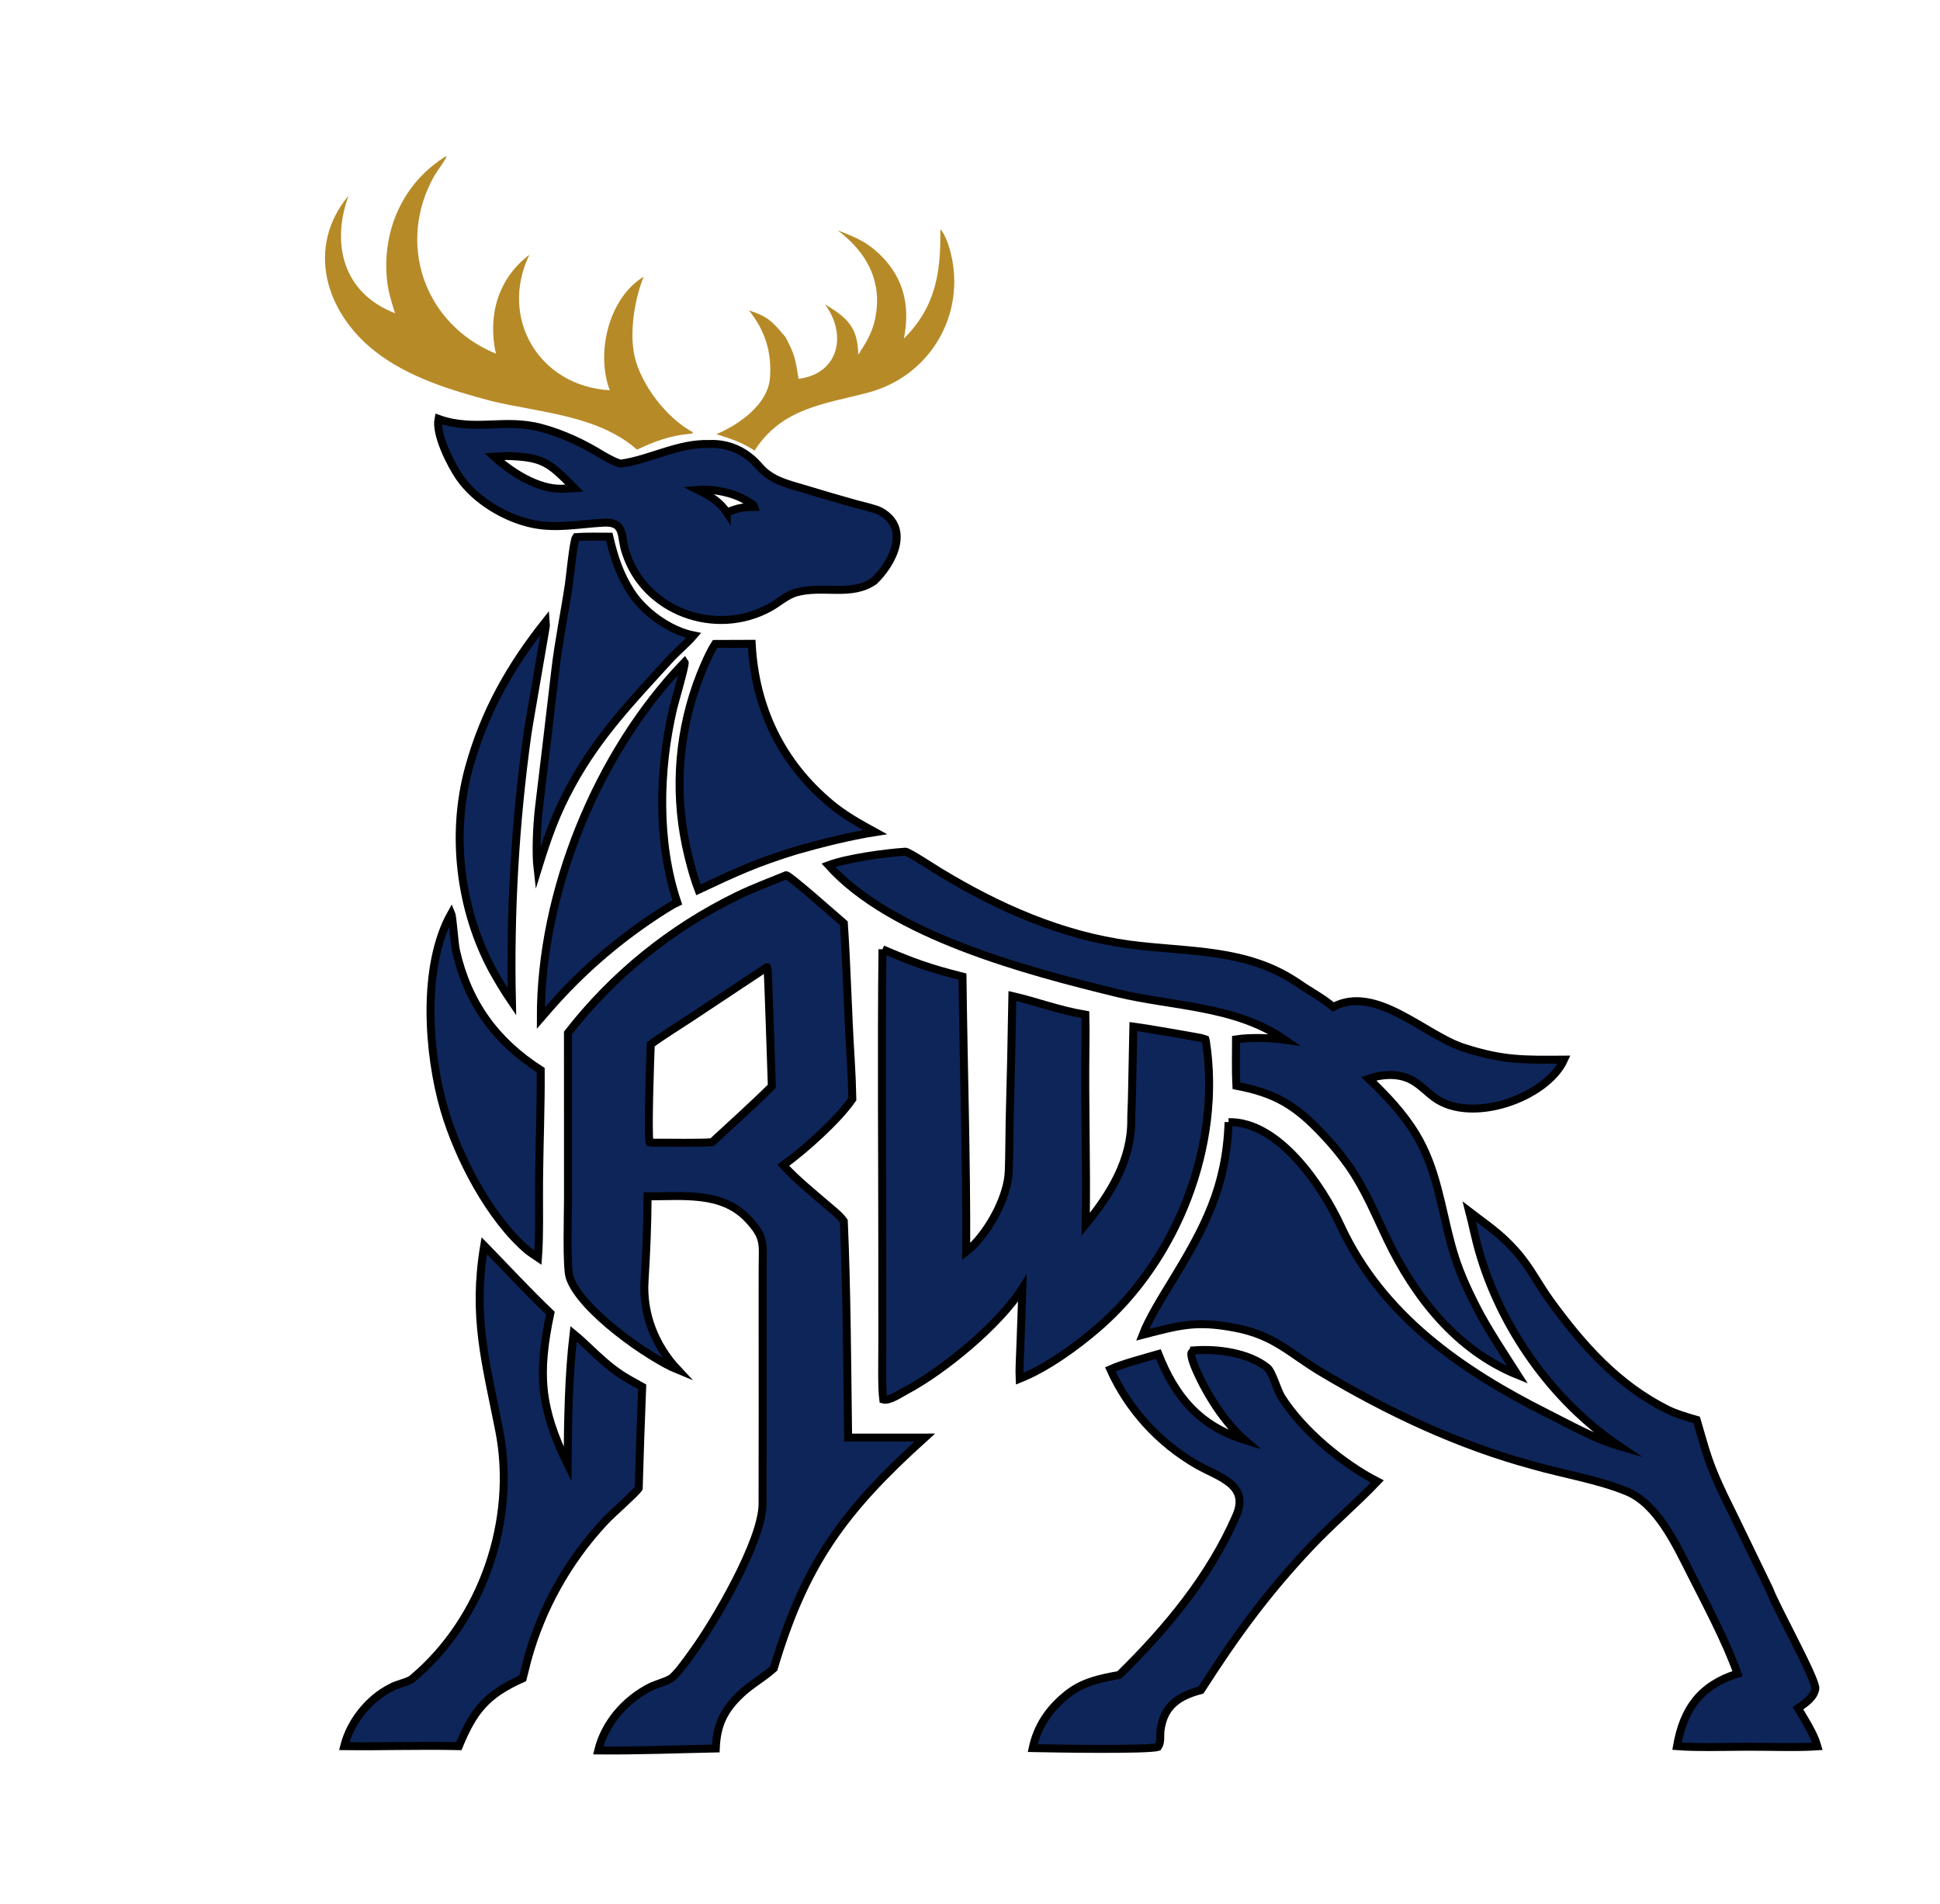
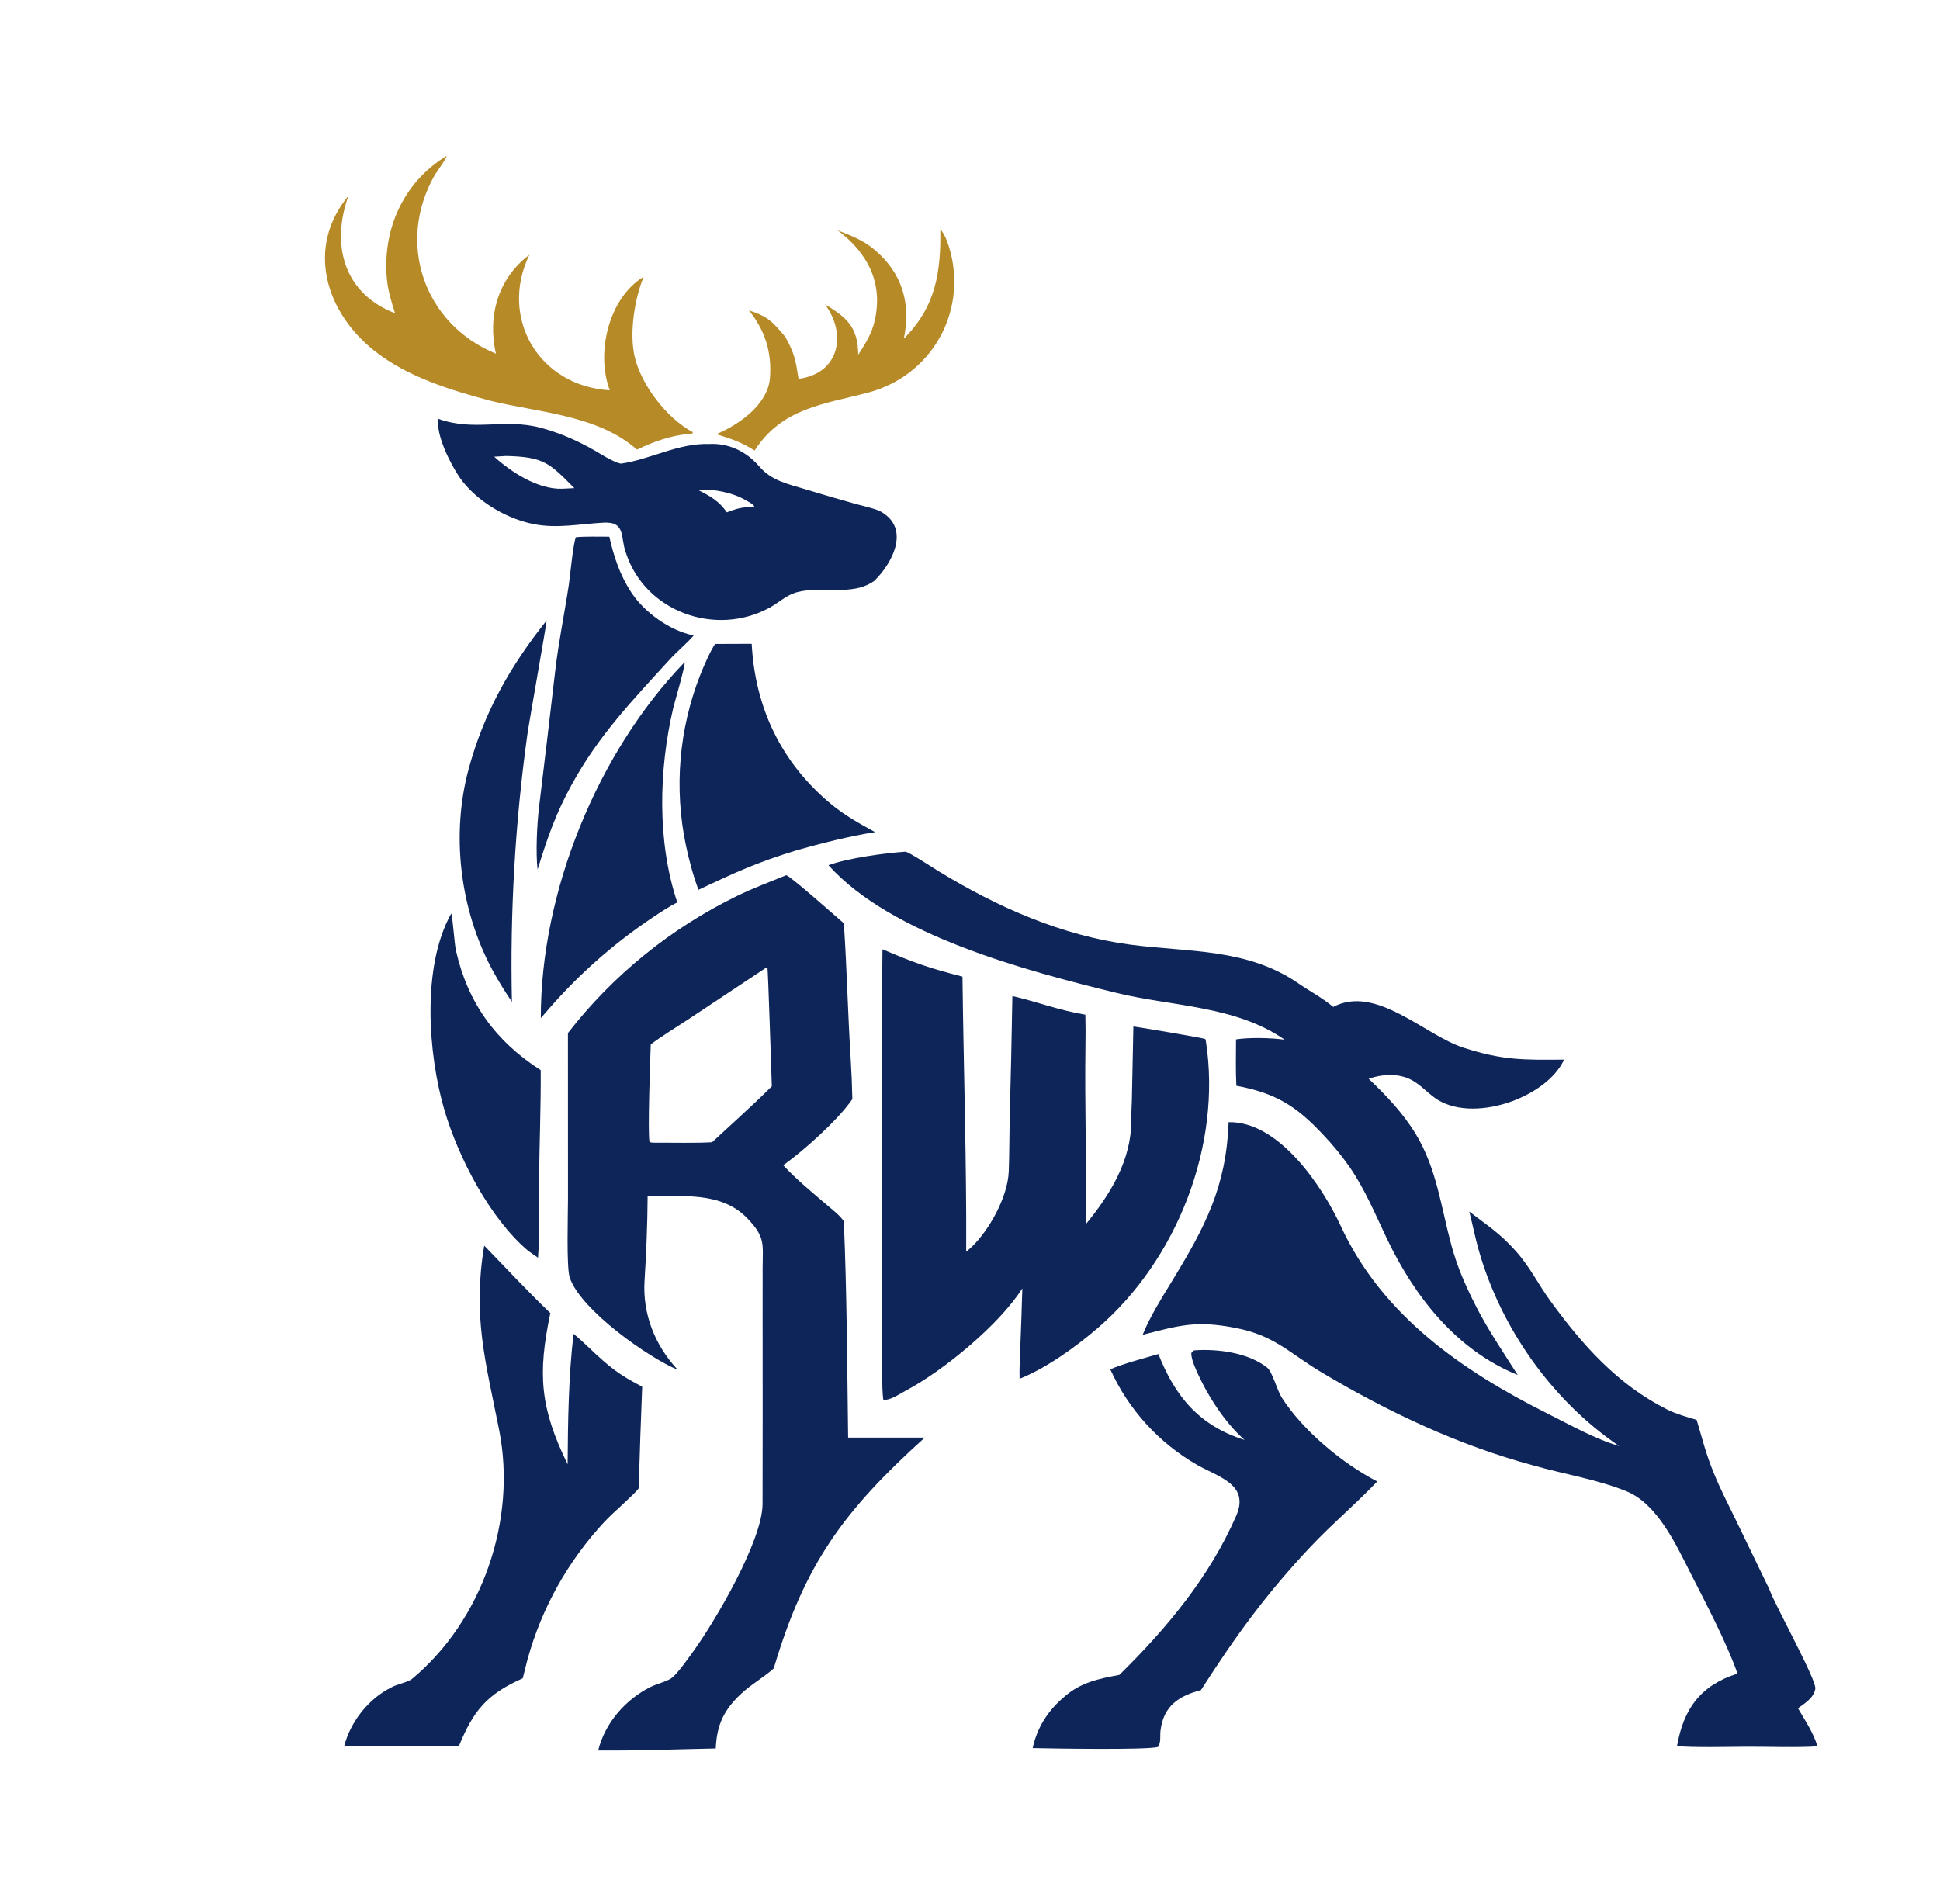
<svg xmlns="http://www.w3.org/2000/svg" version="1.1" width="730.745" height="717.186" viewBox="-4.245 220.314 730.745 717.186" id="svg2">
  <defs id="defs1">
    <clipPath id="clipPath1">
      <rect x="-12.045" y="634.089" transform="scale(0.35241,0.34745)" width="2048" height="2048" id="clip-1" fill="none" />
    </clipPath>
  </defs>
  <g fill="none" fill-rule="nonzero" stroke="none" stroke-width="1" stroke-linecap="butt" stroke-linejoin="miter" stroke-miterlimit="10" font-family="none" font-weight="none" font-size="none" id="g2">
    <g id="g1">
      <g id="stage">
        <g id="Layer2-1">
          <g clip-path="url(#clip-1)" id="Group-16305-1">
-             <path d="M291.89,550.041c1.297,0.05 19.012,15.795 21.716,18.108c1.153,16.945 1.499,34.046 2.577,51.008c0.319,5.017 0.527,10.201 0.625,15.228c-5.397,7.866 -18.111,19.262 -26.029,24.912c5.079,5.521 11.205,10.458 16.9,15.354c2.169,1.862 4.254,3.388 5.917,5.729c1.144,26.128 1.275,55.202 1.623,81.528l28.871,-0.014c-30.736,27.75 -45.268,47.77 -56.879,86.944c-3.252,3.033 -8.682,6.143 -12.414,9.676c-6.491,6.146 -9.053,11.716 -9.433,20.506c-14.361,0.285 -30.048,0.896 -44.283,0.747c2.526,-10.309 10.213,-19.179 19.776,-23.96c2.044,-1.021 6.72,-2.238 8.151,-3.523c2.689,-2.415 5.696,-6.862 7.879,-9.836c8.265,-11.375 26.059,-41.742 26.103,-55.529c0.07,-22.101 0.028,-45.626 0.023,-67.835l0.003,-20.756c0.001,-9.291 1.214,-11.771 -5.75,-19.019c-9.833,-10.232 -24.543,-8.221 -37.565,-8.3c-0.064,10.382 -0.503,21.434 -1.161,31.802c-0.786,12.383 3.848,24.304 12.487,33.535c-10.628,-4.343 -36.618,-22.438 -40.689,-34.807c-1.268,-3.853 -0.632,-24.318 -0.639,-29.446l-0.016,-62.602c16.927,-21.802 38.718,-39.47 63.684,-51.636c6.159,-3.001 12.204,-5.226 18.522,-7.814zM242.449,650.809c6.318,-0.042 15.554,0.198 21.524,-0.177c7.216,-6.695 15.614,-14.197 22.511,-21.09c-0.193,-4.218 -1.383,-44.226 -1.677,-44.775l-0.27,-0.031l-29.168,19.356c-3.547,2.338 -11.36,7.199 -14.488,9.69c-0.188,4.829 -1.224,33.765 -0.45,36.833c0.911,0.16 1.102,0.205 2.018,0.195z" id="CompoundPath-1-1-1" fill="#0e2559" style="stroke:#000000;stroke-width:3;stroke-dasharray:none;stroke-opacity:1" />
-             <path d="M458.53,643.072c18.942,-0.445 35.371,24.234 42.25,39.108c15.562,33.643 45.542,54.472 78.009,70.733c8.507,4.263 17.768,9.513 26.875,12.181c-25.398,-17.198 -44.622,-44.591 -52.896,-73.742c-1.381,-4.868 -2.312,-9.721 -3.577,-14.603c6.805,5.233 11.531,8.148 17.578,14.947c5.445,6.125 8.359,12.4 13.032,18.807c12.102,16.604 25.225,31.43 43.998,40.849c3.26,1.636 7.549,2.863 11.037,3.874c2.185,7.23 3.373,12.477 6.361,19.794c2.671,6.546 5.194,11.33 8.264,17.647l12.74,26.336c2.171,6.143 17.895,34.307 17.335,37.527c-0.606,3.488 -3.88,5.406 -6.537,7.341c2.594,4.44 5.98,9.492 7.327,14.349c-7.362,0.521 -18.991,0.104 -26.653,0.146c-7.478,0.042 -19.143,0.354 -26.244,-0.212c2.453,-13.943 8.74,-22.907 22.801,-27.337c-4.285,-12.129 -11.943,-26.489 -17.765,-37.99c-5.307,-10.482 -12.398,-25.822 -23.788,-30.579c-10.748,-4.489 -24.027,-6.605 -35.304,-9.847c-28.242,-7.595 -54.891,-20.197 -79.873,-35.113c-12.126,-7.241 -17.677,-13.936 -32.619,-16.764c-14.544,-2.755 -20.595,-0.994 -34.709,2.651c2.277,-5.997 7.415,-14.29 10.903,-19.995c12.507,-20.444 20.602,-35.676 21.455,-60.111z" id="Path-1-1-1" fill="#0e2559" style="stroke:#000000;stroke-width:3;stroke-dasharray:none;stroke-opacity:1" />
-             <path d="M328.16,577.936c11.87,5.066 17.667,7.143 30.135,10.298c0.412,34.227 1.561,69.551 1.403,103.639c0.617,-0.493 1.212,-1.008 1.79,-1.543c6.907,-6.483 13.874,-19.155 14.237,-28.702c0.243,-6.299 0.197,-12.855 0.338,-19.186c0.423,-15.628 0.768,-31.26 1.029,-46.891c9.307,2.14 17.194,5.295 27.488,7.029c0.109,3.839 0.099,7.852 0.039,11.702c-0.335,22.365 0.5,44.942 0.095,67.279c9.205,-11.198 17.247,-24.206 17.152,-39.126c-0.014,-2.477 0.162,-5.184 0.233,-7.682l0.567,-27.73c1.903,0.208 26.314,4.322 27.09,4.718l0.222,0.83c6.054,39.067 -10.791,82.24 -40.661,107.996c-8.225,7.091 -19.382,15.142 -29.504,19.172c-0.152,-3.137 0.144,-8.238 0.254,-11.563c0.303,-7.494 0.56,-14.992 0.772,-22.49c-8.694,13.686 -29.581,30.936 -43.909,38.532c-2.213,1.174 -6.246,3.964 -8.482,3.342c-0.608,-4.59 -0.351,-14.554 -0.352,-19.599l-0.006,-36.058c-0.002,-37.788 -0.373,-76.226 0.07,-113.969z" id="Path-1-1-1-1" fill="#0e2559" style="stroke:#000000;stroke-width:3;stroke-dasharray:none;stroke-opacity:1" />
-             <path d="M336.819,541.17c1.333,0.141 10.955,6.439 12.757,7.536c22.036,13.409 46.063,24.081 71.93,27.489c22.226,2.929 43.991,1.251 63.437,14.662c4.239,2.925 8.969,5.392 13,8.801c16.056,-8.547 34.451,10.621 49.023,15.336c15.058,4.871 22.79,4.607 37.933,4.517c-6.597,14.454 -34.86,24.408 -48.734,14.36c-3.158,-2.286 -6.03,-5.556 -9.656,-7.161c-4.659,-2.064 -10.491,-1.675 -15.206,0.003c6.639,6.317 12.881,12.883 17.649,20.694c7.979,13.067 9.575,27.563 13.49,41.982c2.354,8.665 5.392,15.381 9.427,23.327c4.345,8.509 10.424,17.532 15.562,25.593c-23.097,-9.364 -38.783,-29.463 -49.147,-51.106c-4.514,-9.423 -8.271,-18.706 -14.283,-27.399c-3.048,-4.34 -6.428,-8.446 -10.107,-12.282c-10.037,-10.67 -17.726,-15.42 -32.432,-18.168c-0.3,-5.424 -0.134,-11.966 -0.127,-17.476c4.923,-0.789 13.402,-0.587 18.322,0.122c-18.572,-12.894 -42.381,-12.505 -63.201,-17.591c-33.955,-8.293 -84.813,-21.649 -108.649,-48.137c7.044,-2.635 21.328,-4.611 29.012,-5.102z" id="Path-1-1-1-2" fill="#0e2559" style="stroke:#000000;stroke-width:3;stroke-dasharray:none;stroke-opacity:1" />
-             <path d="M160.918,378.135c13.729,4.867 24.832,-0.379 38.731,3.393c8.355,2.267 15.784,5.807 23.113,10.288c1.222,0.747 5.844,3.317 7.088,3.134c11.105,-1.639 21.373,-7.723 32.976,-7.363c7.427,-0.403 14.118,2.836 18.871,8.396c4.67,5.462 10.787,6.645 17.446,8.658c6.27,1.915 12.564,3.755 18.879,5.519c2.293,0.643 7.482,1.757 9.372,2.805c11.762,6.521 4.09,20.06 -2.379,26.22c-8.583,6.019 -19.35,1.519 -29.369,4.307c-3.794,1.127 -6.573,3.882 -10.027,5.765c-20.379,11.107 -46.877,1.473 -54.062,-20.571c-2.251,-5.837 0.109,-11.94 -8.499,-11.47c-9.004,0.492 -17.475,2.311 -26.373,0.533c-10.455,-2.089 -21.833,-8.929 -27.85,-17.652c-3.333,-4.833 -9.038,-16.128 -7.917,-21.961zM181.912,392.365c6.366,5.816 16.488,12.365 25.557,12.074l4.629,-0.233c-9.357,-9.43 -11.463,-11.788 -25.705,-12.106zM269.503,413.321c4.161,-1.509 5.311,-1.912 9.679,-1.988l0.77,-0.006c-0.285,-1.031 -2.006,-1.801 -3.025,-2.413c-4.988,-2.996 -12.442,-4.549 -18.268,-4.027c4.387,2.183 8.072,4.242 10.844,8.435z" id="CompoundPath-1-1-1-1" fill="#0e2559" style="stroke:#000000;stroke-width:3;stroke-dasharray:none;stroke-opacity:1" />
-             <path d="M178.145,689.581c8.602,8.825 15.802,16.681 24.912,25.422c-4.835,22.983 -3.886,35.669 6.506,56.953c0.107,-15.868 0.347,-33.365 2.237,-49.136c3.706,2.991 7.66,7.14 11.431,10.378c5.481,4.704 8.216,6.164 14.418,9.565c-0.51,12.748 -0.947,25.495 -1.31,38.25c-1.642,2.311 -9.888,9.332 -12.943,12.654c-13.708,14.742 -23.632,32.503 -28.941,51.804l-1.797,7.119c-13.637,6.039 -18.6,12.258 -24.066,25.555c-14.234,-0.323 -28.863,0.177 -43.188,0.003c2.298,-9.075 9.149,-17.873 17.66,-22.077c1.889,-1.206 6.388,-1.984 7.942,-3.304c26.614,-22.167 39.418,-59.986 32.778,-93.64c-5.067,-25.673 -10.094,-42.77 -5.641,-69.548z" id="Path-1-1-1-3" fill="#0e2559" style="stroke:#000000;stroke-width:3;stroke-dasharray:none;stroke-opacity:1" />
-             <path d="M445.523,729.043c8.673,-0.657 20.359,0.796 27.562,6.518c1.91,1.518 3.718,8.492 5.417,11.167c7.894,12.428 22.871,24.922 36.023,31.701c-7.658,8.092 -17.035,16.021 -25.056,24.526c-16.782,17.8 -28.284,33.692 -41.355,54.076c-8.172,2.158 -14.043,5.802 -15.224,15.197c-0.261,2.088 0.278,4.437 -0.927,6.202c-3.51,1.237 -40.774,0.598 -47.223,0.452c1.723,-7.981 5.917,-14.367 12.2,-19.585c6.114,-5.246 12.842,-6.577 20.45,-7.995c17.846,-17.542 34,-36.947 44.019,-59.958c5.089,-11.685 -6.467,-14.513 -14.53,-19.04c-14.554,-8.318 -26.071,-20.961 -32.897,-36.12c4.366,-1.994 13.138,-4.312 18.103,-5.747c6.29,15.944 15.435,27.031 32.464,32.337c-7.672,-6.737 -14.262,-17.219 -18.279,-26.444c-0.768,-1.762 -1.734,-4.121 -1.79,-6.056c-0.014,-0.479 0.663,-0.883 1.043,-1.23z" id="Path-1-1-1-4" fill="#0e2559" style="stroke:#000000;stroke-width:3;stroke-dasharray:none;stroke-opacity:1" />
-             <path d="M163.87,279.097l0.083,0.165c-0.083,0.854 -3.82,5.902 -4.561,7.21c-14.276,25.195 -4.211,55.82 23.154,67.082c-3.157,-14.156 0.694,-28.253 12.616,-37.267c-11.49,23.695 3.498,49.511 30.289,51.057c-5.304,-13.845 -0.532,-34.736 12.767,-42.787c-3.441,8.322 -5.457,21.142 -3.425,30.031c2.457,10.749 12.099,23.267 21.883,28.52c0.047,0.174 -0.068,0.354 -0.117,0.527l-1.403,0.149c-7.154,0.715 -12.997,2.849 -19.46,5.92c-14.657,-12.939 -36.503,-13.909 -54.754,-18.288c-15.316,-4.077 -31.419,-8.933 -43.952,-18.779c-18.678,-14.673 -26.093,-39.139 -9.959,-58.611c-6.618,18.274 -2.003,36.753 17.514,44.279c-1.273,-4.049 -2.582,-8.218 -3.012,-12.442c-1.917,-18.868 6.053,-36.793 22.338,-46.766z" id="Path-1-1-1-5" fill="#b78a28" />
-             <path d="M265.11,462.906c4.596,-0.043 9.192,-0.059 13.788,-0.051c1.288,24.019 11.039,44.74 29.929,60.413c5.118,4.246 10.734,7.358 16.54,10.537c-9.191,1.424 -20.657,4.299 -29.534,6.834c-15.252,4.684 -22.833,8.23 -36.984,14.882c-1.9,-4.986 -3.645,-11.512 -4.737,-16.769c-4.499,-21.482 -2.611,-43.788 5.436,-64.238c1.326,-3.325 3.644,-8.728 5.562,-11.608z" id="Path-1-1-1-6" fill="#0e2559" style="stroke:#000000;stroke-width:3;stroke-dasharray:none;stroke-opacity:1" />
-             <path d="M253.63,469.77c0.488,0.672 -3.818,15.283 -4.304,17.359c-5.426,23.185 -6.114,50.384 1.551,73.163c-2.712,1.277 -6.735,3.963 -9.307,5.678c-14.348,9.59 -27.351,21.003 -38.673,33.946l-3.431,3.954c-0.109,-47.233 21.171,-99.889 54.164,-134.1z" id="Path-1-1-1-7" fill="#0e2559" style="stroke:#000000;stroke-width:3;stroke-dasharray:none;stroke-opacity:1" />
-             <path d="M165.723,564.477c0.586,1.387 1.134,11.1 1.811,14.081c4.447,19.582 14.96,34.098 31.893,44.907c0.098,13.457 -0.485,27.681 -0.622,41.221c-0.089,8.759 0.242,21.069 -0.393,29.439c-1.239,-0.82 -2.51,-1.748 -3.731,-2.602c-14.38,-12.136 -26.296,-35.175 -31.524,-53.003c-6.243,-21.291 -8.573,-54.233 2.566,-74.043z" id="Path-1-1-1-8" fill="#0e2559" style="stroke:#000000;stroke-width:3;stroke-dasharray:none;stroke-opacity:1" />
-             <path d="M212.739,422.684c3.69,-0.319 8.726,-0.18 12.521,-0.18c1.741,7.512 3.884,14.181 8.152,20.792c4.933,7.64 14.578,14.6 23.629,16.421c-2.598,3.044 -6.267,6.024 -9.075,9.106c-14.117,15.494 -26.719,28.54 -36.862,47.09c-6.118,11.149 -9.078,19.839 -12.852,31.973c-0.751,-6.378 -0.224,-17.153 0.573,-23.712c2.075,-17.081 4.118,-34.366 6.108,-51.454c1.246,-10.698 3.5,-21.509 5.094,-32.153c0.452,-3.014 1.725,-16.588 2.711,-17.883z" id="Path-1-1-1-9" fill="#0e2559" style="stroke:#000000;stroke-width:3;stroke-dasharray:none;stroke-opacity:1" />
-             <path d="M201.661,454.058c0.108,0.552 -6.665,38.612 -7.282,43.106c-4.609,33.325 -6.547,66.956 -5.798,100.581c-2.672,-3.926 -5.149,-7.977 -7.423,-12.14c-12.177,-22.717 -15.608,-50.988 -8.803,-75.861c5.802,-21.205 15.613,-38.537 29.306,-55.686z" id="Path-1-1-1-10" fill="#0e2559" style="stroke:#000000;stroke-width:3;stroke-dasharray:none;stroke-opacity:1" />
-             <path d="M349.946,306.667c1.924,2.05 3.221,6.182 3.905,8.899c5.815,23.102 -7.578,46.423 -31.128,52.66c-16.529,4.377 -32.365,5.703 -42.733,21.831c-4.935,-3.163 -8.94,-4.49 -14.418,-6.165c8.567,-3.593 19.391,-11.207 20.194,-21.095c0.786,-9.665 -1.811,-17.996 -7.913,-25.564c7.325,2.405 8.893,4.276 13.727,10.018c3.477,6.37 3.861,8.634 4.968,15.781c15.383,-1.964 18.295,-16.848 9.951,-28.071c8.272,4.985 12.423,8.594 12.525,19.004c2.777,-4.31 5.045,-7.816 6.203,-12.844c3.283,-14.245 -2.715,-25.598 -13.93,-34.035c5.171,2.042 9.513,3.641 13.819,7.263c10.642,8.952 13.784,20.41 11.1,33.518c11.927,-11.836 14.001,-24.86 13.729,-41.199z" id="Path-1-1-1-11" fill="#b78a28" />
+             <path d="M291.89,550.041c1.297,0.05 19.012,15.795 21.716,18.108c1.153,16.945 1.499,34.046 2.577,51.008c0.319,5.017 0.527,10.201 0.625,15.228c-5.397,7.866 -18.111,19.262 -26.029,24.912c5.079,5.521 11.205,10.458 16.9,15.354c2.169,1.862 4.254,3.388 5.917,5.729c1.144,26.128 1.275,55.202 1.623,81.528l28.871,-0.014c-30.736,27.75 -45.268,47.77 -56.879,86.944c-3.252,3.033 -8.682,6.143 -12.414,9.676c-6.491,6.146 -9.053,11.716 -9.433,20.506c-14.361,0.285 -30.048,0.896 -44.283,0.747c2.526,-10.309 10.213,-19.179 19.776,-23.96c2.044,-1.021 6.72,-2.238 8.151,-3.523c2.689,-2.415 5.696,-6.862 7.879,-9.836c8.265,-11.375 26.059,-41.742 26.103,-55.529c0.07,-22.101 0.028,-45.626 0.023,-67.835l0.003,-20.756c0.001,-9.291 1.214,-11.771 -5.75,-19.019c-9.833,-10.232 -24.543,-8.221 -37.565,-8.3c-0.064,10.382 -0.503,21.434 -1.161,31.802c-0.786,12.383 3.848,24.304 12.487,33.535c-10.628,-4.343 -36.618,-22.438 -40.689,-34.807c-1.268,-3.853 -0.632,-24.318 -0.639,-29.446l-0.016,-62.602c16.927,-21.802 38.718,-39.47 63.684,-51.636c6.159,-3.001 12.204,-5.226 18.522,-7.814zM242.449,650.809c6.318,-0.042 15.554,0.198 21.524,-0.177c7.216,-6.695 15.614,-14.197 22.511,-21.09c-0.193,-4.218 -1.383,-44.226 -1.677,-44.775l-0.27,-0.031l-29.168,19.356c-3.547,2.338 -11.36,7.199 -14.488,9.69c-0.188,4.829 -1.224,33.765 -0.45,36.833c0.911,0.16 1.102,0.205 2.018,0.195z" id="CompoundPath-1-1-1" fill="#0e2559" style="stroke:none;stroke-width:3;stroke-dasharray:none;stroke-opacity:1" />
+             <path d="M458.53,643.072c18.942,-0.445 35.371,24.234 42.25,39.108c15.562,33.643 45.542,54.472 78.009,70.733c8.507,4.263 17.768,9.513 26.875,12.181c-25.398,-17.198 -44.622,-44.591 -52.896,-73.742c-1.381,-4.868 -2.312,-9.721 -3.577,-14.603c6.805,5.233 11.531,8.148 17.578,14.947c5.445,6.125 8.359,12.4 13.032,18.807c12.102,16.604 25.225,31.43 43.998,40.849c3.26,1.636 7.549,2.863 11.037,3.874c2.185,7.23 3.373,12.477 6.361,19.794c2.671,6.546 5.194,11.33 8.264,17.647l12.74,26.336c2.171,6.143 17.895,34.307 17.335,37.527c-0.606,3.488 -3.88,5.406 -6.537,7.341c2.594,4.44 5.98,9.492 7.327,14.349c-7.362,0.521 -18.991,0.104 -26.653,0.146c-7.478,0.042 -19.143,0.354 -26.244,-0.212c2.453,-13.943 8.74,-22.907 22.801,-27.337c-4.285,-12.129 -11.943,-26.489 -17.765,-37.99c-5.307,-10.482 -12.398,-25.822 -23.788,-30.579c-10.748,-4.489 -24.027,-6.605 -35.304,-9.847c-28.242,-7.595 -54.891,-20.197 -79.873,-35.113c-12.126,-7.241 -17.677,-13.936 -32.619,-16.764c-14.544,-2.755 -20.595,-0.994 -34.709,2.651c2.277,-5.997 7.415,-14.29 10.903,-19.995c12.507,-20.444 20.602,-35.676 21.455,-60.111z" id="Path-1-1-1" fill="#0e2559" style="stroke:none;stroke-width:3;stroke-dasharray:none;stroke-opacity:1" />
+             <path d="M328.16,577.936c11.87,5.066 17.667,7.143 30.135,10.298c0.412,34.227 1.561,69.551 1.403,103.639c0.617,-0.493 1.212,-1.008 1.79,-1.543c6.907,-6.483 13.874,-19.155 14.237,-28.702c0.243,-6.299 0.197,-12.855 0.338,-19.186c0.423,-15.628 0.768,-31.26 1.029,-46.891c9.307,2.14 17.194,5.295 27.488,7.029c0.109,3.839 0.099,7.852 0.039,11.702c-0.335,22.365 0.5,44.942 0.095,67.279c9.205,-11.198 17.247,-24.206 17.152,-39.126c-0.014,-2.477 0.162,-5.184 0.233,-7.682l0.567,-27.73c1.903,0.208 26.314,4.322 27.09,4.718l0.222,0.83c6.054,39.067 -10.791,82.24 -40.661,107.996c-8.225,7.091 -19.382,15.142 -29.504,19.172c-0.152,-3.137 0.144,-8.238 0.254,-11.563c0.303,-7.494 0.56,-14.992 0.772,-22.49c-8.694,13.686 -29.581,30.936 -43.909,38.532c-2.213,1.174 -6.246,3.964 -8.482,3.342c-0.608,-4.59 -0.351,-14.554 -0.352,-19.599l-0.006,-36.058c-0.002,-37.788 -0.373,-76.226 0.07,-113.969z" id="Path-1-1-1-1" fill="#0e2559" style="stroke:none;stroke-width:3;stroke-dasharray:none;stroke-opacity:1" />
+             <path d="M336.819,541.17c1.333,0.141 10.955,6.439 12.757,7.536c22.036,13.409 46.063,24.081 71.93,27.489c22.226,2.929 43.991,1.251 63.437,14.662c4.239,2.925 8.969,5.392 13,8.801c16.056,-8.547 34.451,10.621 49.023,15.336c15.058,4.871 22.79,4.607 37.933,4.517c-6.597,14.454 -34.86,24.408 -48.734,14.36c-3.158,-2.286 -6.03,-5.556 -9.656,-7.161c-4.659,-2.064 -10.491,-1.675 -15.206,0.003c6.639,6.317 12.881,12.883 17.649,20.694c7.979,13.067 9.575,27.563 13.49,41.982c2.354,8.665 5.392,15.381 9.427,23.327c4.345,8.509 10.424,17.532 15.562,25.593c-23.097,-9.364 -38.783,-29.463 -49.147,-51.106c-4.514,-9.423 -8.271,-18.706 -14.283,-27.399c-3.048,-4.34 -6.428,-8.446 -10.107,-12.282c-10.037,-10.67 -17.726,-15.42 -32.432,-18.168c-0.3,-5.424 -0.134,-11.966 -0.127,-17.476c4.923,-0.789 13.402,-0.587 18.322,0.122c-18.572,-12.894 -42.381,-12.505 -63.201,-17.591c-33.955,-8.293 -84.813,-21.649 -108.649,-48.137c7.044,-2.635 21.328,-4.611 29.012,-5.102z" id="Path-1-1-1-2" fill="#0e2559" style="stroke:none;stroke-width:3;stroke-dasharray:none;stroke-opacity:1" />
+             <path d="M160.918,378.135c13.729,4.867 24.832,-0.379 38.731,3.393c8.355,2.267 15.784,5.807 23.113,10.288c1.222,0.747 5.844,3.317 7.088,3.134c11.105,-1.639 21.373,-7.723 32.976,-7.363c7.427,-0.403 14.118,2.836 18.871,8.396c4.67,5.462 10.787,6.645 17.446,8.658c6.27,1.915 12.564,3.755 18.879,5.519c2.293,0.643 7.482,1.757 9.372,2.805c11.762,6.521 4.09,20.06 -2.379,26.22c-8.583,6.019 -19.35,1.519 -29.369,4.307c-3.794,1.127 -6.573,3.882 -10.027,5.765c-20.379,11.107 -46.877,1.473 -54.062,-20.571c-2.251,-5.837 0.109,-11.94 -8.499,-11.47c-9.004,0.492 -17.475,2.311 -26.373,0.533c-10.455,-2.089 -21.833,-8.929 -27.85,-17.652c-3.333,-4.833 -9.038,-16.128 -7.917,-21.961zM181.912,392.365c6.366,5.816 16.488,12.365 25.557,12.074l4.629,-0.233c-9.357,-9.43 -11.463,-11.788 -25.705,-12.106zM269.503,413.321c4.161,-1.509 5.311,-1.912 9.679,-1.988l0.77,-0.006c-0.285,-1.031 -2.006,-1.801 -3.025,-2.413c-4.988,-2.996 -12.442,-4.549 -18.268,-4.027c4.387,2.183 8.072,4.242 10.844,8.435z" id="CompoundPath-1-1-1-1" fill="#0e2559" style="stroke:none;stroke-width:3;stroke-dasharray:none;stroke-opacity:1" />
+             <path d="M178.145,689.581c8.602,8.825 15.802,16.681 24.912,25.422c-4.835,22.983 -3.886,35.669 6.506,56.953c0.107,-15.868 0.347,-33.365 2.237,-49.136c3.706,2.991 7.66,7.14 11.431,10.378c5.481,4.704 8.216,6.164 14.418,9.565c-0.51,12.748 -0.947,25.495 -1.31,38.25c-1.642,2.311 -9.888,9.332 -12.943,12.654c-13.708,14.742 -23.632,32.503 -28.941,51.804l-1.797,7.119c-13.637,6.039 -18.6,12.258 -24.066,25.555c-14.234,-0.323 -28.863,0.177 -43.188,0.003c2.298,-9.075 9.149,-17.873 17.66,-22.077c1.889,-1.206 6.388,-1.984 7.942,-3.304c26.614,-22.167 39.418,-59.986 32.778,-93.64c-5.067,-25.673 -10.094,-42.77 -5.641,-69.548z" id="Path-1-1-1-3" fill="#0e2559" style="stroke:none;stroke-width:3;stroke-dasharray:none;stroke-opacity:1" />
+             <path d="M445.523,729.043c8.673,-0.657 20.359,0.796 27.562,6.518c1.91,1.518 3.718,8.492 5.417,11.167c7.894,12.428 22.871,24.922 36.023,31.701c-7.658,8.092 -17.035,16.021 -25.056,24.526c-16.782,17.8 -28.284,33.692 -41.355,54.076c-8.172,2.158 -14.043,5.802 -15.224,15.197c-0.261,2.088 0.278,4.437 -0.927,6.202c-3.51,1.237 -40.774,0.598 -47.223,0.452c1.723,-7.981 5.917,-14.367 12.2,-19.585c6.114,-5.246 12.842,-6.577 20.45,-7.995c17.846,-17.542 34,-36.947 44.019,-59.958c5.089,-11.685 -6.467,-14.513 -14.53,-19.04c-14.554,-8.318 -26.071,-20.961 -32.897,-36.12c4.366,-1.994 13.138,-4.312 18.103,-5.747c6.29,15.944 15.435,27.031 32.464,32.337c-7.672,-6.737 -14.262,-17.219 -18.279,-26.444c-0.768,-1.762 -1.734,-4.121 -1.79,-6.056c-0.014,-0.479 0.663,-0.883 1.043,-1.23z" id="Path-1-1-1-4" fill="#0e2559" style="stroke:none;stroke-width:3;stroke-dasharray:none;stroke-opacity:1" />
+             <path d="M163.87,279.097l0.083,0.165c-0.083,0.854 -3.82,5.902 -4.561,7.21c-14.276,25.195 -4.211,55.82 23.154,67.082c-3.157,-14.156 0.694,-28.253 12.616,-37.267c-11.49,23.695 3.498,49.511 30.289,51.057c-5.304,-13.845 -0.532,-34.736 12.767,-42.787c-3.441,8.322 -5.457,21.142 -3.425,30.031c2.457,10.749 12.099,23.267 21.883,28.52c0.047,0.174 -0.068,0.354 -0.117,0.527l-1.403,0.149c-7.154,0.715 -12.997,2.849 -19.46,5.92c-14.657,-12.939 -36.503,-13.909 -54.754,-18.288c-15.316,-4.077 -31.419,-8.933 -43.952,-18.779c-18.678,-14.673 -26.093,-39.139 -9.959,-58.611c-6.618,18.274 -2.003,36.753 17.514,44.279c-1.273,-4.049 -2.582,-8.218 -3.012,-12.442c-1.917,-18.868 6.053,-36.793 22.338,-46.766z" id="Path-1-1-1-5" fill="#b78a28" style="stroke:none" />
+             <path d="M265.11,462.906c4.596,-0.043 9.192,-0.059 13.788,-0.051c1.288,24.019 11.039,44.74 29.929,60.413c5.118,4.246 10.734,7.358 16.54,10.537c-9.191,1.424 -20.657,4.299 -29.534,6.834c-15.252,4.684 -22.833,8.23 -36.984,14.882c-1.9,-4.986 -3.645,-11.512 -4.737,-16.769c-4.499,-21.482 -2.611,-43.788 5.436,-64.238c1.326,-3.325 3.644,-8.728 5.562,-11.608z" id="Path-1-1-1-6" fill="#0e2559" style="stroke:none;stroke-width:3;stroke-dasharray:none;stroke-opacity:1" />
+             <path d="M253.63,469.77c0.488,0.672 -3.818,15.283 -4.304,17.359c-5.426,23.185 -6.114,50.384 1.551,73.163c-2.712,1.277 -6.735,3.963 -9.307,5.678c-14.348,9.59 -27.351,21.003 -38.673,33.946l-3.431,3.954c-0.109,-47.233 21.171,-99.889 54.164,-134.1z" id="Path-1-1-1-7" fill="#0e2559" style="stroke:none;stroke-width:3;stroke-dasharray:none;stroke-opacity:1" />
+             <path d="M165.723,564.477c0.586,1.387 1.134,11.1 1.811,14.081c4.447,19.582 14.96,34.098 31.893,44.907c0.098,13.457 -0.485,27.681 -0.622,41.221c-0.089,8.759 0.242,21.069 -0.393,29.439c-1.239,-0.82 -2.51,-1.748 -3.731,-2.602c-14.38,-12.136 -26.296,-35.175 -31.524,-53.003c-6.243,-21.291 -8.573,-54.233 2.566,-74.043z" id="Path-1-1-1-8" fill="#0e2559" style="stroke:none;stroke-width:3;stroke-dasharray:none;stroke-opacity:1" />
+             <path d="M212.739,422.684c3.69,-0.319 8.726,-0.18 12.521,-0.18c1.741,7.512 3.884,14.181 8.152,20.792c4.933,7.64 14.578,14.6 23.629,16.421c-2.598,3.044 -6.267,6.024 -9.075,9.106c-14.117,15.494 -26.719,28.54 -36.862,47.09c-6.118,11.149 -9.078,19.839 -12.852,31.973c-0.751,-6.378 -0.224,-17.153 0.573,-23.712c2.075,-17.081 4.118,-34.366 6.108,-51.454c1.246,-10.698 3.5,-21.509 5.094,-32.153c0.452,-3.014 1.725,-16.588 2.711,-17.883z" id="Path-1-1-1-9" fill="#0e2559" style="stroke:none;stroke-width:3;stroke-dasharray:none;stroke-opacity:1" />
+             <path d="M201.661,454.058c0.108,0.552 -6.665,38.612 -7.282,43.106c-4.609,33.325 -6.547,66.956 -5.798,100.581c-2.672,-3.926 -5.149,-7.977 -7.423,-12.14c-12.177,-22.717 -15.608,-50.988 -8.803,-75.861c5.802,-21.205 15.613,-38.537 29.306,-55.686z" id="Path-1-1-1-10" fill="#0e2559" style="stroke:none;stroke-width:3;stroke-dasharray:none;stroke-opacity:1" />
+             <path d="M349.946,306.667c1.924,2.05 3.221,6.182 3.905,8.899c5.815,23.102 -7.578,46.423 -31.128,52.66c-16.529,4.377 -32.365,5.703 -42.733,21.831c-4.935,-3.163 -8.94,-4.49 -14.418,-6.165c8.567,-3.593 19.391,-11.207 20.194,-21.095c0.786,-9.665 -1.811,-17.996 -7.913,-25.564c7.325,2.405 8.893,4.276 13.727,10.018c3.477,6.37 3.861,8.634 4.968,15.781c15.383,-1.964 18.295,-16.848 9.951,-28.071c8.272,4.985 12.423,8.594 12.525,19.004c2.777,-4.31 5.045,-7.816 6.203,-12.844c3.283,-14.245 -2.715,-25.598 -13.93,-34.035c5.171,2.042 9.513,3.641 13.819,7.263c10.642,8.952 13.784,20.41 11.1,33.518c11.927,-11.836 14.001,-24.86 13.729,-41.199z" id="Path-1-1-1-11" fill="#b78a28" style="stroke:none" />
          </g>
        </g>
      </g>
    </g>
  </g>
</svg>
